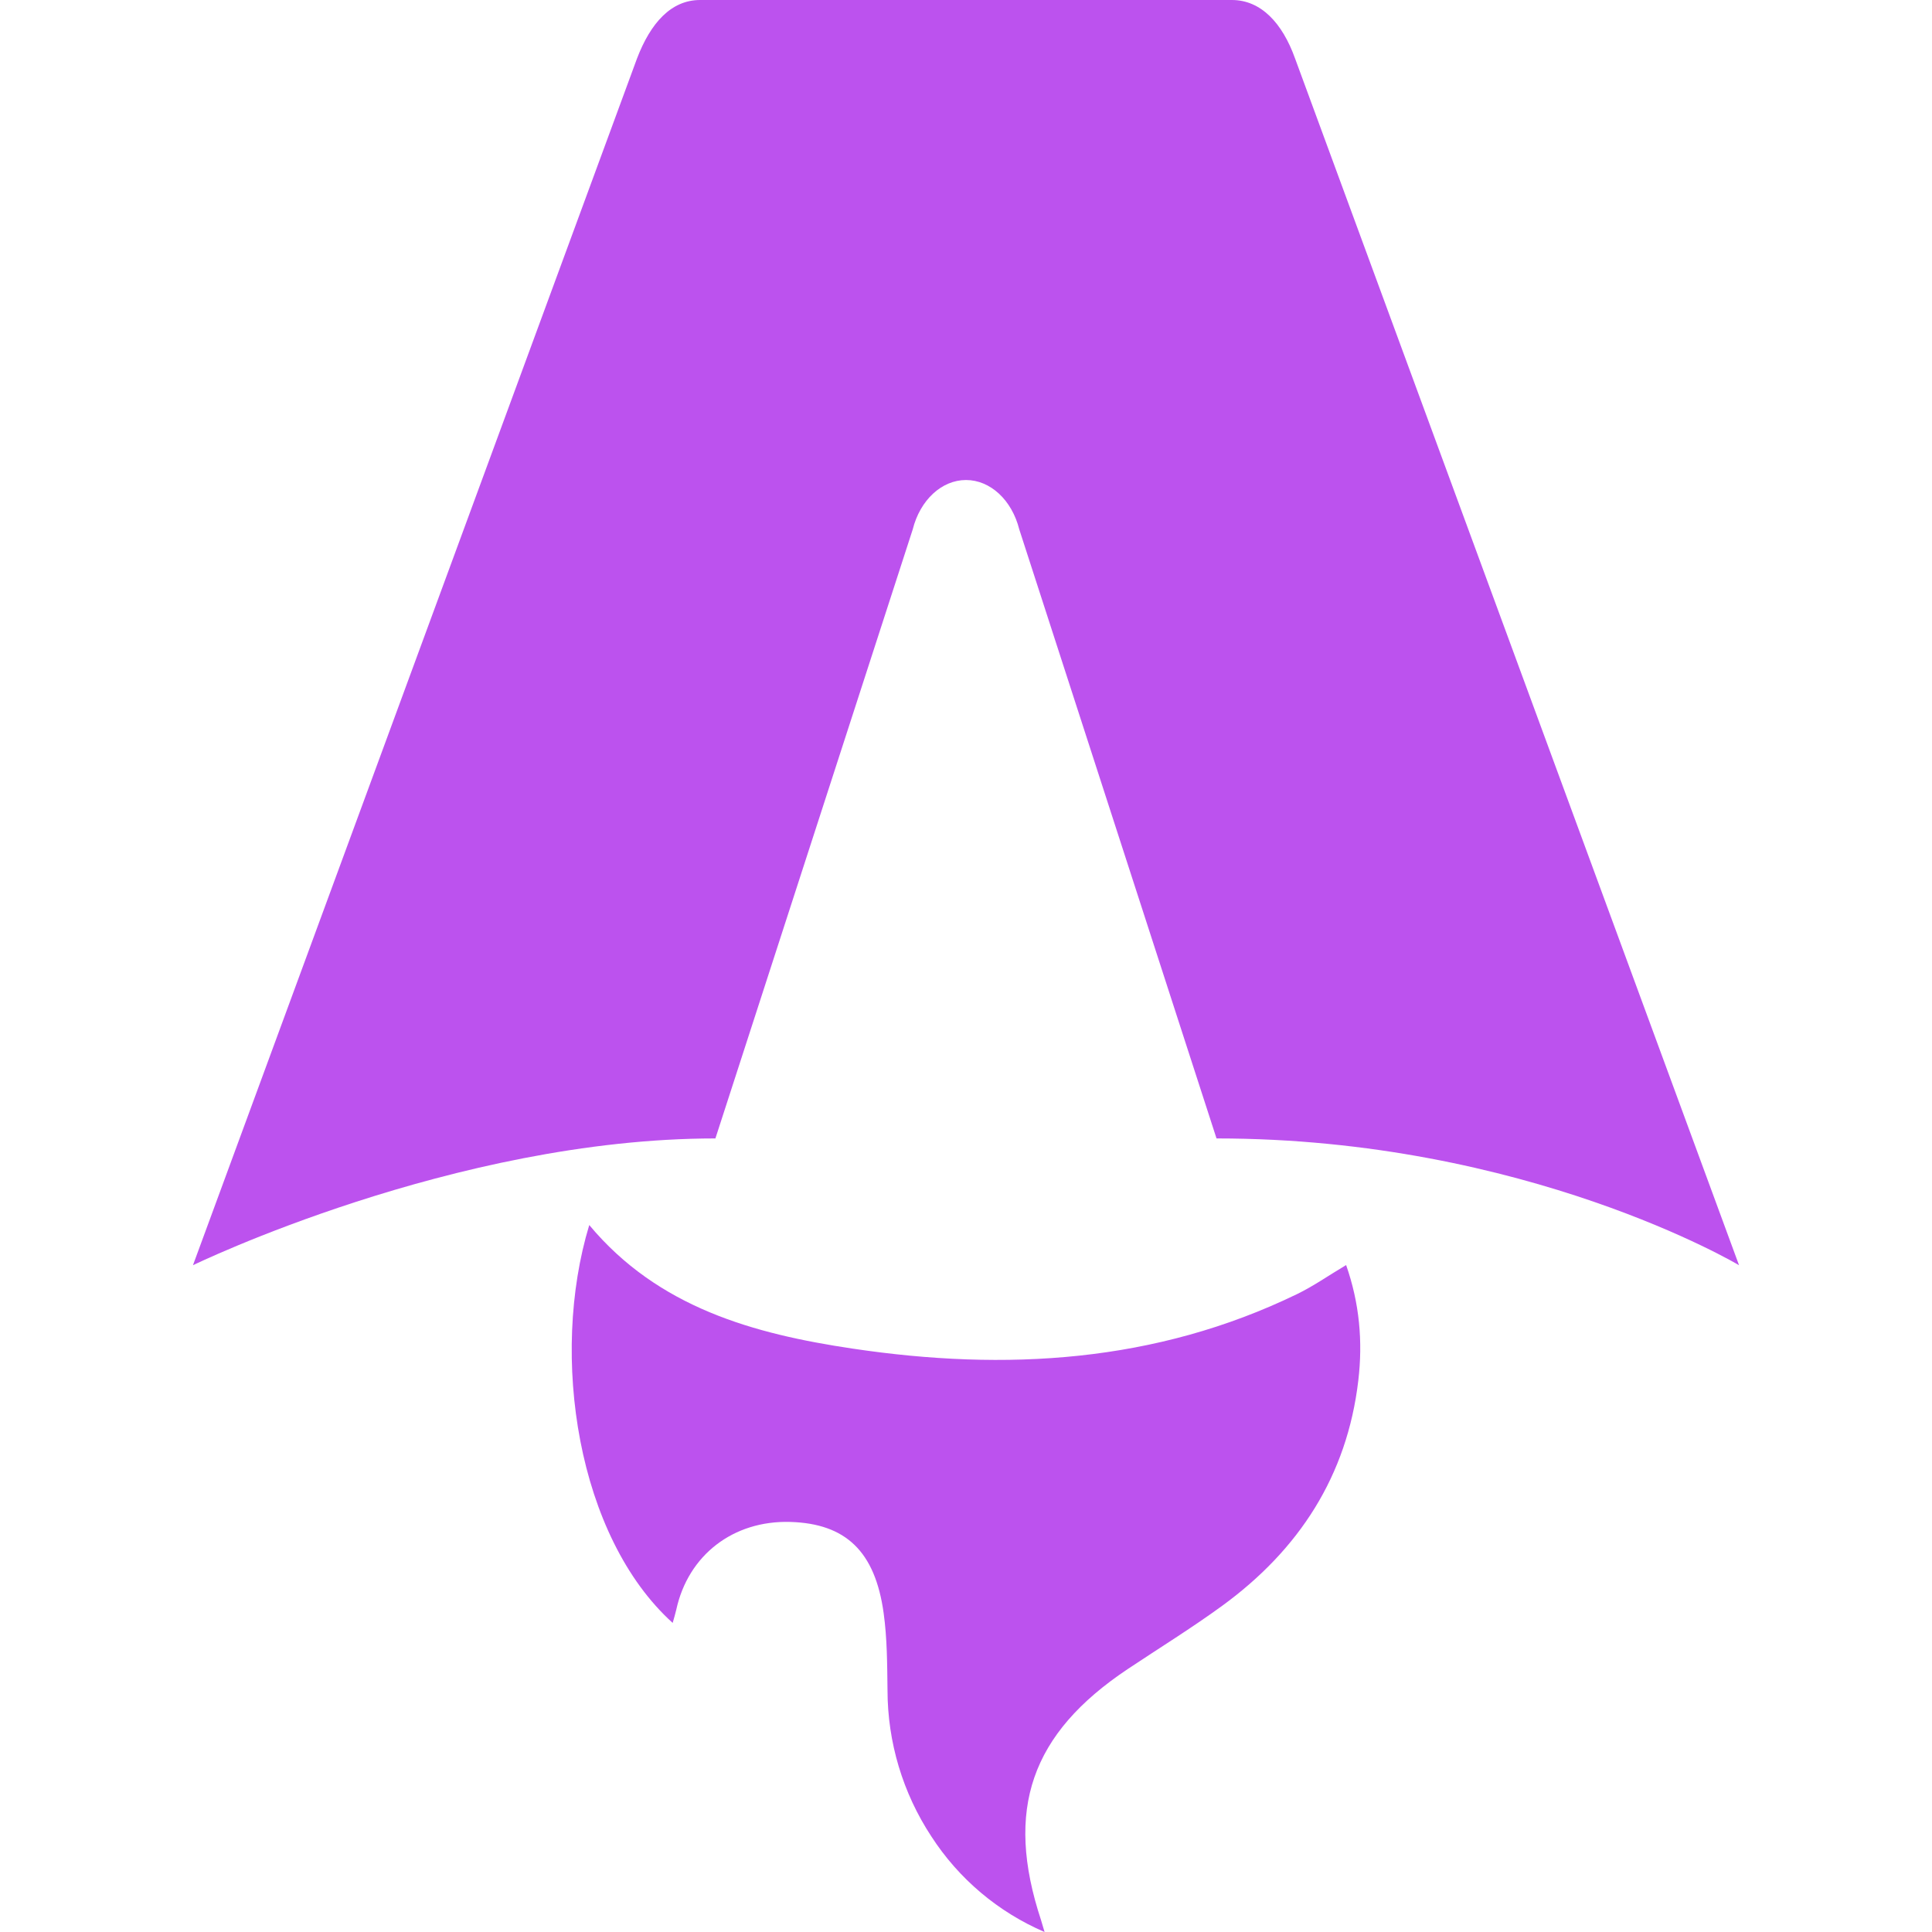
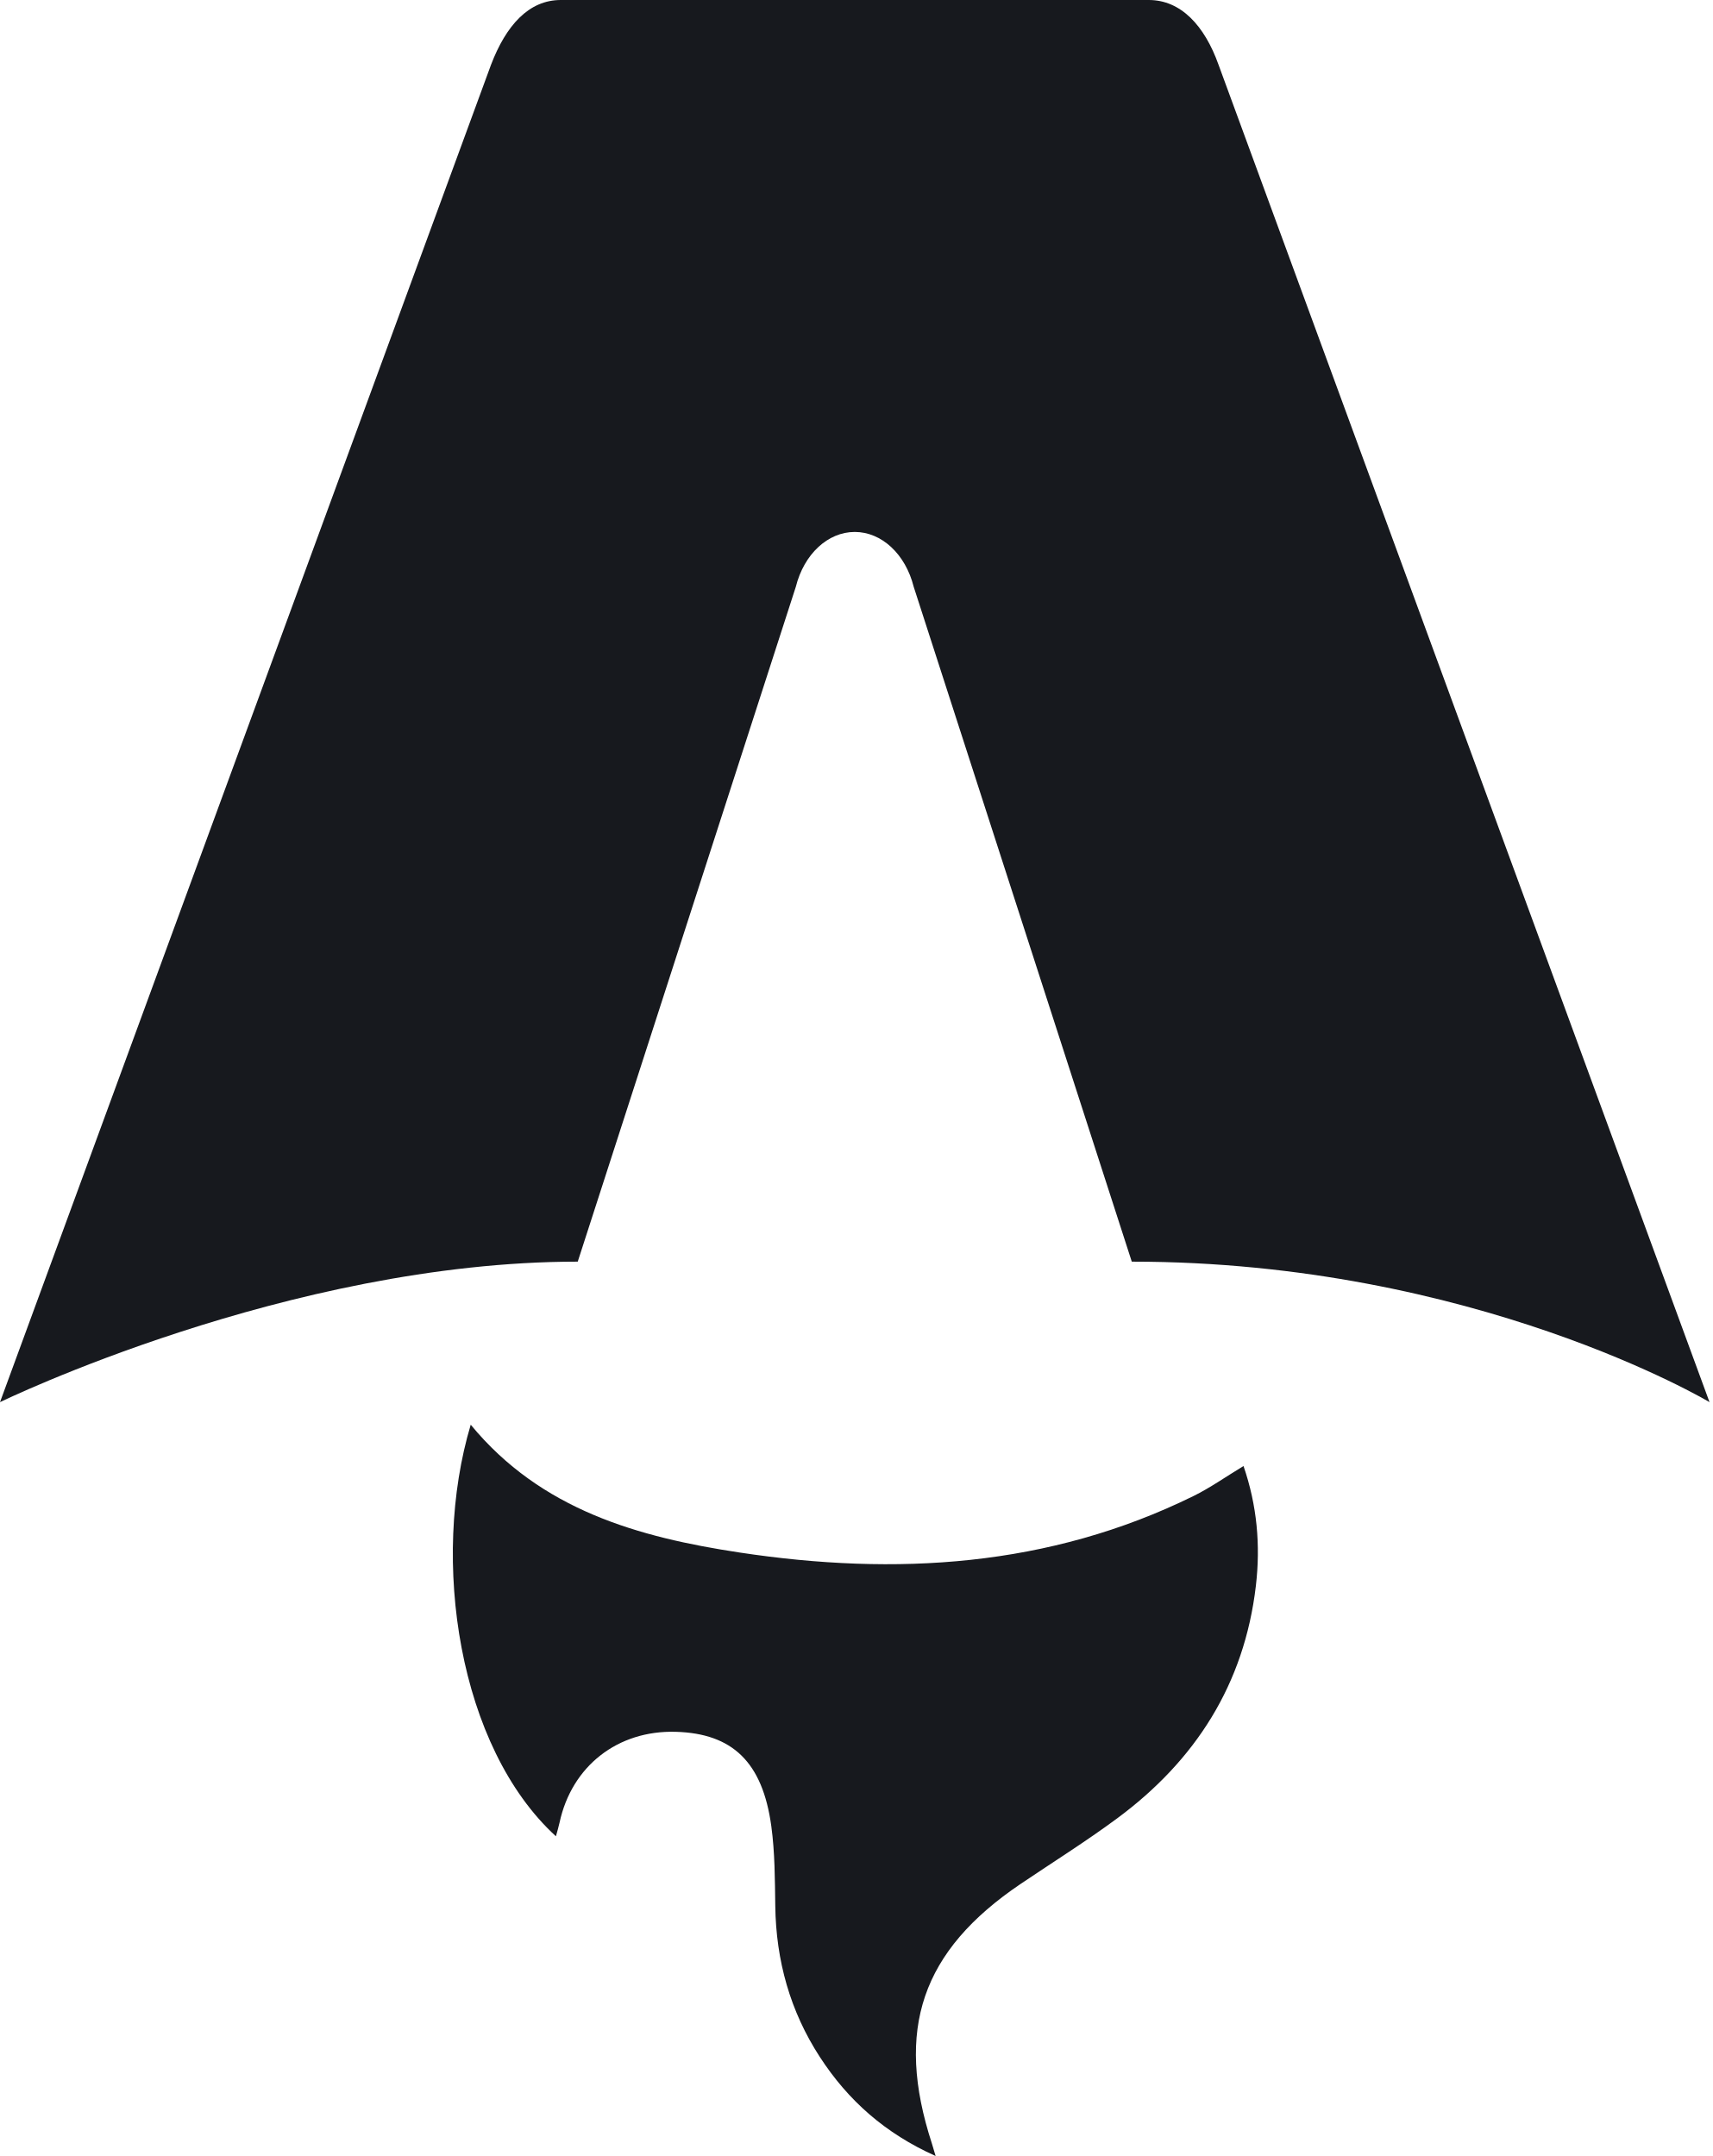
- <svg xmlns="http://www.w3.org/2000/svg" viewBox="0 0 24 24">
-   <path fill="#BC52EE" d="M8.358 20.162c-1.186-1.07-1.532-3.316-1.038-4.944.856 1.026 2.043 1.352 3.272 1.535 1.897.283 3.76.177 5.522-.678.202-.098.388-.229.608-.36.166.473.209.95.151 1.437-.14 1.185-.738 2.1-1.688 2.794-.38.277-.782.525-1.175.787-1.205.804-1.531 1.747-1.078 3.119l.044.148a3.158 3.158 0 0 1-1.407-1.188 3.31 3.31 0 0 1-.544-1.815c-.004-.32-.004-.642-.048-.958-.106-.769-.472-1.113-1.161-1.133-.707-.02-1.267.411-1.415 1.09-.012.053-.028.104-.045.165h.002zm-5.961-4.445s3.24-1.575 6.49-1.575l2.451-7.565c.092-.366.36-.614.662-.614.302 0 .57.248.662.614l2.45 7.565c3.85 0 6.491 1.575 6.491 1.575L16.088.727C15.93.285 15.663 0 15.303 0H8.697c-.36 0-.615.285-.784.727l-5.516 14.99z" />
+ <svg xmlns="http://www.w3.org/2000/svg" width="85" height="107" viewBox="0 0 85 107" fill="none">
+   <path d="M27.589 91.136C22.756 86.718 21.344 77.433 23.358 70.707C26.85 74.948 31.689 76.291 36.7 77.05C44.437 78.22 52.036 77.782 59.223 74.246C60.045 73.841 60.805 73.303 61.704 72.757C62.378 74.714 62.553 76.689 62.318 78.7C61.745 83.596 59.309 87.378 55.433 90.245C53.883 91.392 52.244 92.417 50.643 93.498C45.726 96.821 44.396 100.718 46.243 106.386C46.287 106.525 46.327 106.663 46.426 107C43.916 105.876 42.082 104.24 40.684 102.089C39.209 99.819 38.507 97.308 38.47 94.591C38.451 93.269 38.451 91.934 38.273 90.631C37.839 87.453 36.347 86.03 33.536 85.948C30.652 85.864 28.37 87.647 27.765 90.455C27.719 90.671 27.652 90.884 27.585 91.134L27.589 91.136Z" fill="#17191E" />
+   <path d="M0 69.587C0 69.587 14.314 62.614 28.668 62.614L39.49 29.12C39.895 27.501 41.078 26.4 42.414 26.4C43.749 26.4 44.932 27.501 45.338 29.12L56.16 62.614C73.16 62.614 84.828 69.587 84.828 69.587C84.828 69.587 60.514 3.352 60.467 3.219C59.769 1.261 58.591 0 57.003 0H27.827C26.239 0 25.109 1.261 24.363 3.219C24.311 3.35 0 69.587 0 69.587Z" fill="#17191E" />
</svg>
